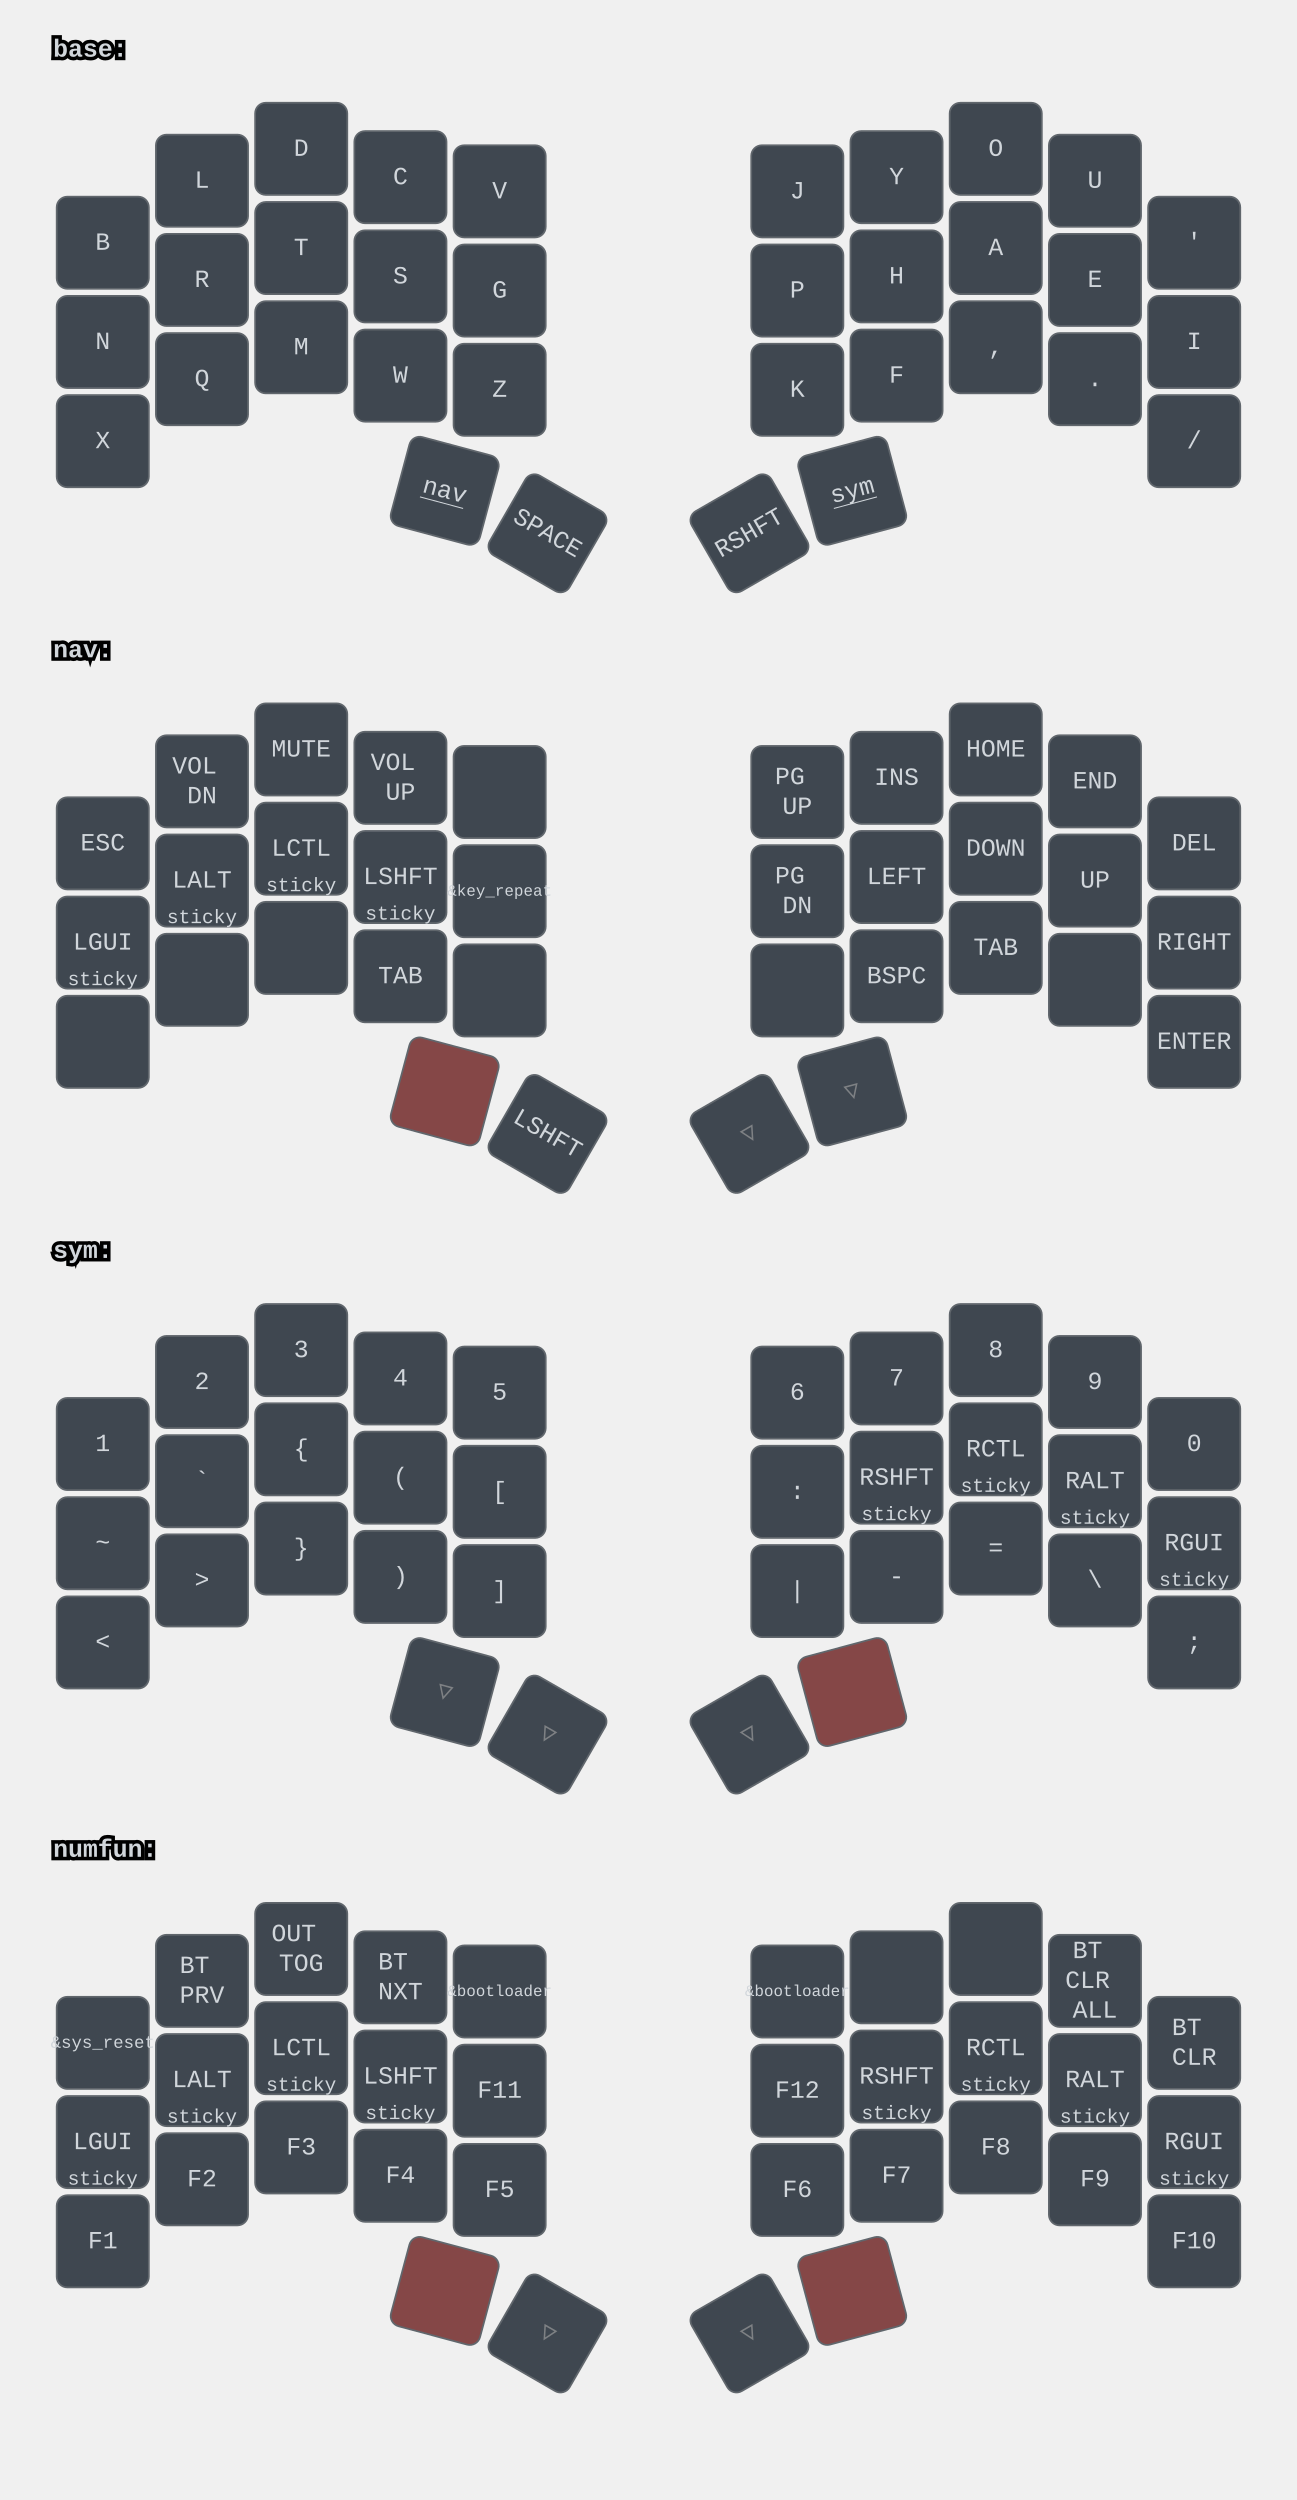
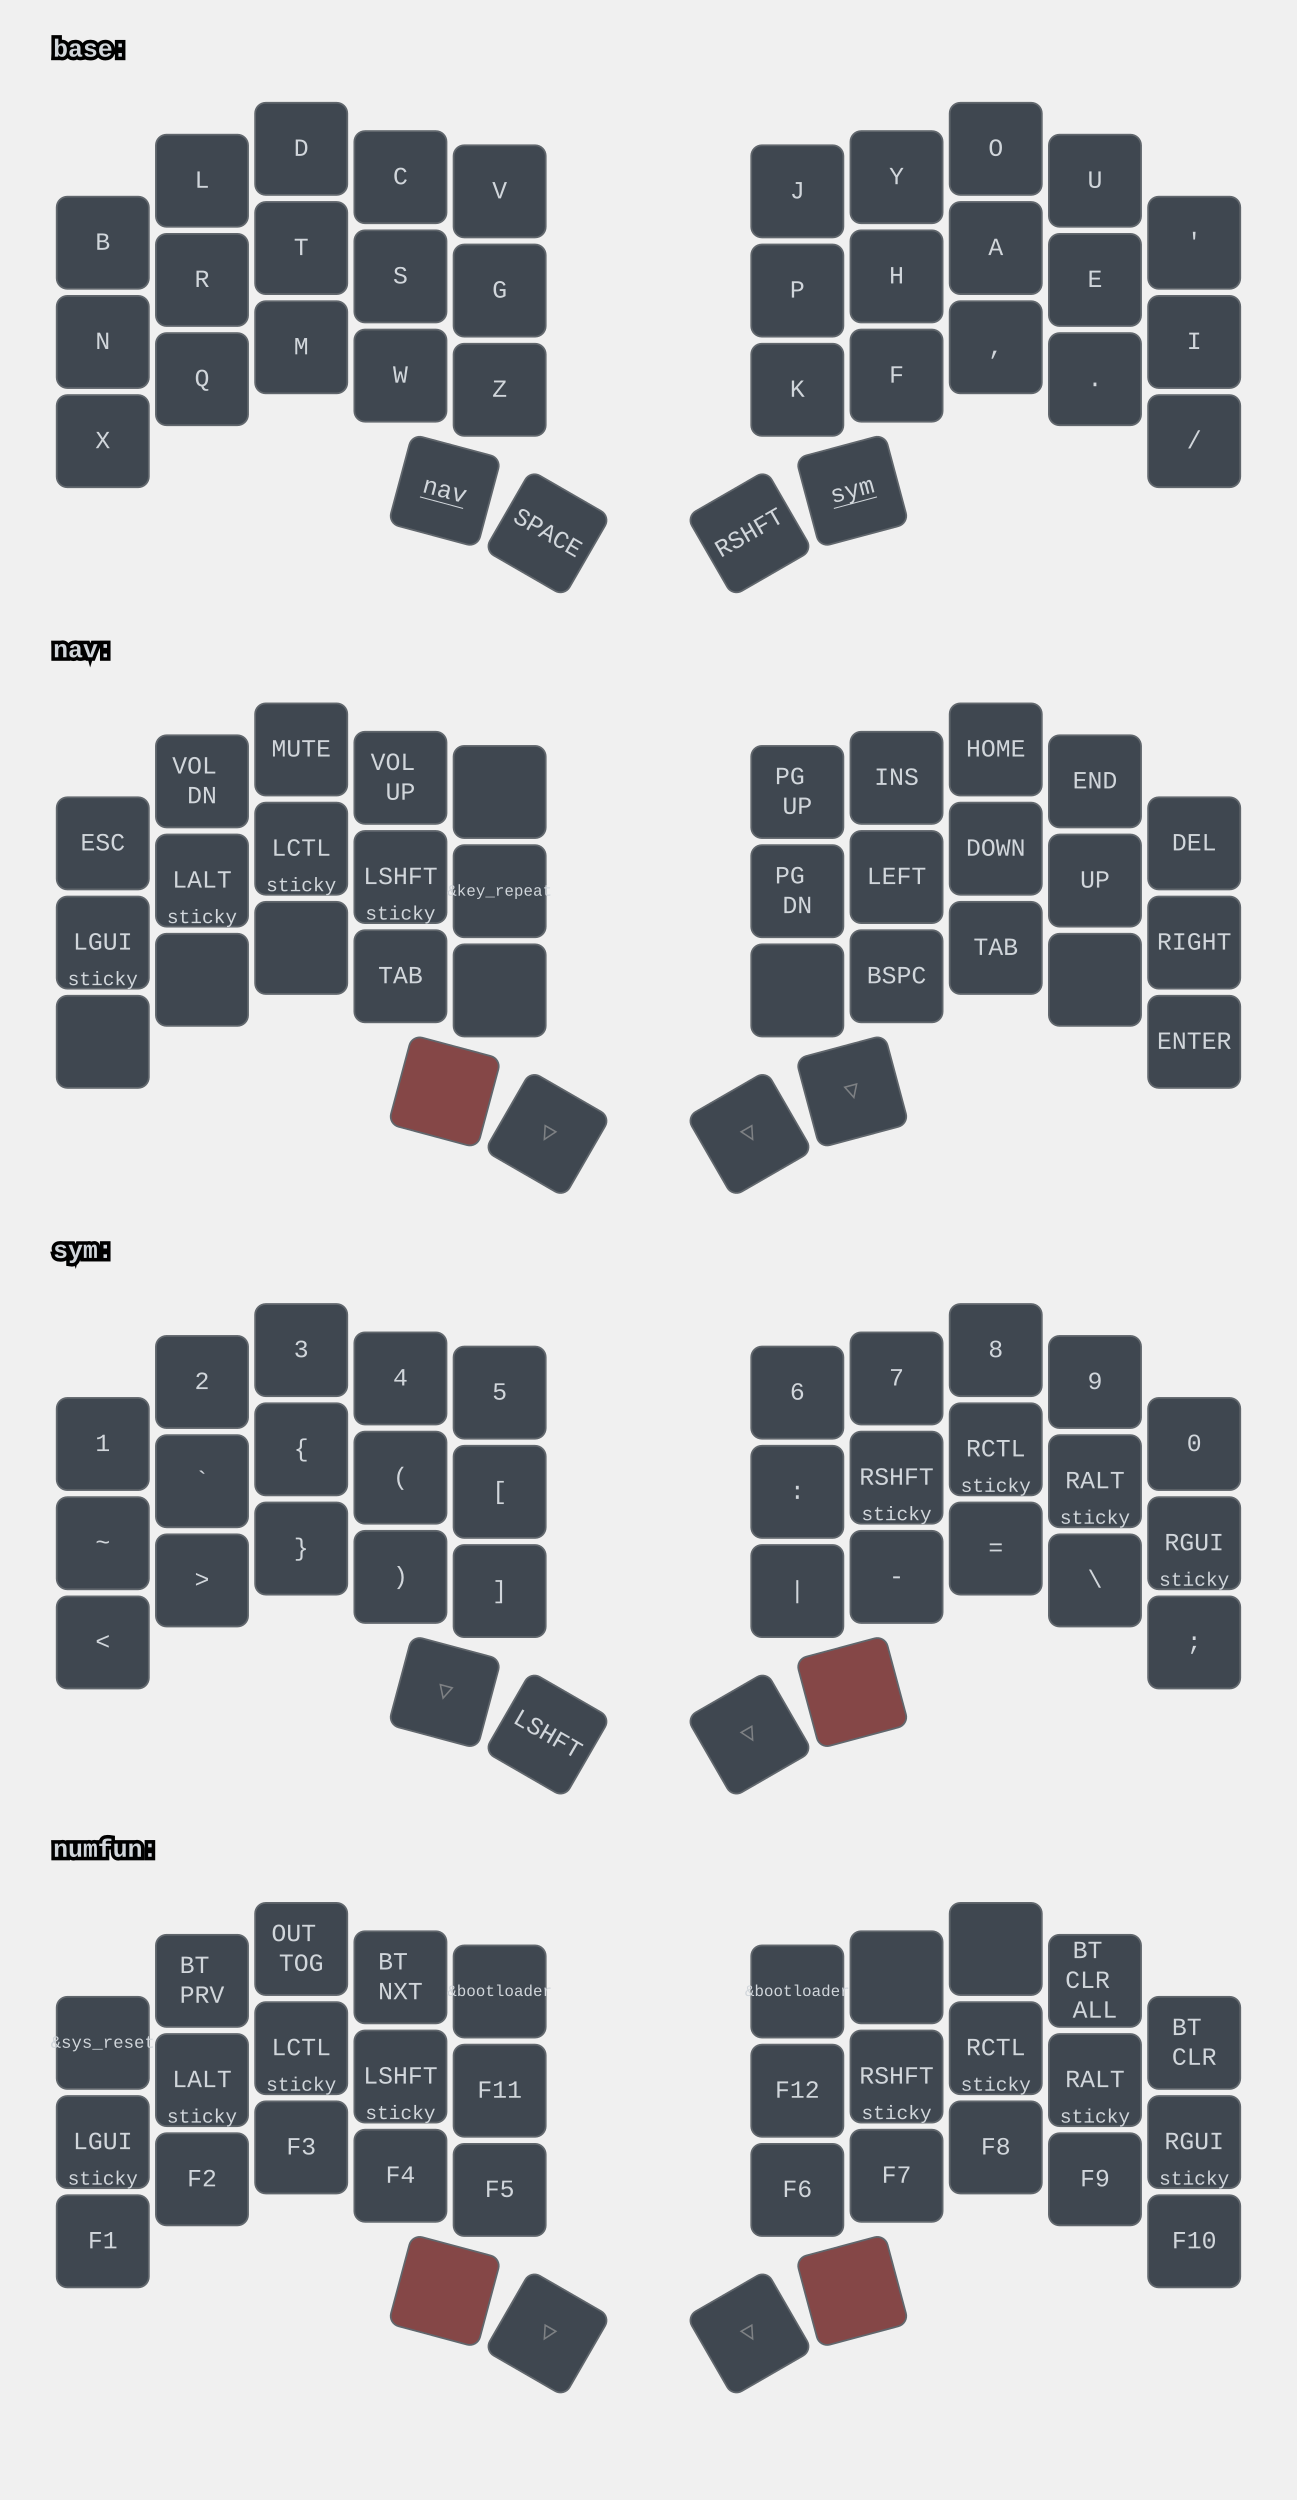
<svg xmlns="http://www.w3.org/2000/svg" width="732" height="1411" viewBox="0 0 732 1411" class="keymap">
  <style>/* inherit to force styles through use tags */
svg path {
    fill: inherit;
}

/* font and background color specifications */
svg.keymap {
    font-family: SFMono-Regular,Consolas,Liberation Mono,Menlo,monospace;
    font-size: 14px;
    font-kerning: normal;
    text-rendering: optimizeLegibility;
    fill: #24292e;
}

/* default key styling */
rect.key {
    fill: #f6f8fa;
}

rect.key, rect.combo {
    stroke: #c9cccf;
    stroke-width: 1;
}

/* default key side styling, only used is draw_key_sides is set */
rect.side {
    filter: brightness(90%);
}

/* color accent for combo boxes */
rect.combo, rect.combo-separate {
    fill: #cdf;
}

/* color accent for held keys */
rect.held, rect.combo.held {
    fill: #fdd;
}

/* color accent for ghost (optional) keys */
rect.ghost, rect.combo.ghost {
    stroke-dasharray: 4, 4;
    stroke-width: 2;
}

text {
    text-anchor: middle;
    dominant-baseline: middle;
}

/* styling for layer labels */
text.label {
    font-weight: bold;
    text-anchor: start;
    stroke: white;
    stroke-width: 4;
    paint-order: stroke;
}

/* styling for optional footer */
text.footer {
    text-anchor: end;
    dominant-baseline: auto;
    stroke: white;
    stroke-width: 4;
    paint-order: stroke;
}

/* styling for combo tap, and key non-tap label text */
text.combo, text.hold, text.shifted, text.left, text.right, text.tl, text.tr, text.bl, text.br {
    font-size: 11px;
}

text.hold, text.bl, text.br {
    text-anchor: middle;
    dominant-baseline: auto;
}

text.shifted, text.tl, text.tr {
    text-anchor: middle;
    dominant-baseline: hanging;
}

text.left, text.tl, text.bl {
    text-anchor: start;
}

text.right, text.tr, text.br {
    text-anchor: end;
}

text.layer-activator {
    text-decoration: underline;
}

/* styling for hold/shifted label text in combo box */
text.combo.hold, text.combo.shifted, text.combo.left, text.combo.right {
    font-size: 8px;
}

/* lighter symbol for transparent keys */
text.trans {
    fill: #7b7e81;
}

/* styling for combo dendrons */
path.combo {
    stroke-width: 1;
    stroke: gray;
    fill: none;
}

/* Start Tabler Icons Cleanup */
/* cannot use height/width with glyphs */
.icon-tabler &gt; path {
    fill: inherit;
    stroke: inherit;
    stroke-width: 2;
}
/* hide tabler's default box */
.icon-tabler &gt; path[stroke="none"][fill="none"] {
    visibility: hidden;
}
/* End Tabler Icons Cleanup */

svg.keymap { fill: #d1d6db; }
rect.key { fill: #3f4750; }
rect.key, rect.combo { stroke: #60666c; }
rect.combo, rect.combo-separate { fill: #1f3d7a; }
rect.held, rect.combo.held { fill: #854747; }
text.label, text.footer { stroke: black; }
text.trans { fill: #7e8184; }
path.combo { stroke: #7f7f7f; }
</style>
  <g transform="translate(30, 0)" class="layer-base">
    <text x="0" y="28" class="label" id="base">base:</text>
    <g transform="translate(0, 56)">
      <g transform="translate(28, 81)" class="key keypos-0">
        <rect rx="6" ry="6" x="-26" y="-26" width="52" height="52" class="key" />
        <text x="0" y="0" class="key tap">B</text>
      </g>
      <g transform="translate(84, 46)" class="key keypos-1">
        <rect rx="6" ry="6" x="-26" y="-26" width="52" height="52" class="key" />
        <text x="0" y="0" class="key tap">L</text>
      </g>
      <g transform="translate(140, 28)" class="key keypos-2">
        <rect rx="6" ry="6" x="-26" y="-26" width="52" height="52" class="key" />
        <text x="0" y="0" class="key tap">D</text>
      </g>
      <g transform="translate(196, 44)" class="key keypos-3">
        <rect rx="6" ry="6" x="-26" y="-26" width="52" height="52" class="key" />
        <text x="0" y="0" class="key tap">C</text>
      </g>
      <g transform="translate(252, 52)" class="key keypos-4">
        <rect rx="6" ry="6" x="-26" y="-26" width="52" height="52" class="key" />
        <text x="0" y="0" class="key tap">V</text>
      </g>
      <g transform="translate(420, 52)" class="key keypos-5">
        <rect rx="6" ry="6" x="-26" y="-26" width="52" height="52" class="key" />
        <text x="0" y="0" class="key tap">J</text>
      </g>
      <g transform="translate(476, 44)" class="key keypos-6">
        <rect rx="6" ry="6" x="-26" y="-26" width="52" height="52" class="key" />
        <text x="0" y="0" class="key tap">Y</text>
      </g>
      <g transform="translate(532, 28)" class="key keypos-7">
        <rect rx="6" ry="6" x="-26" y="-26" width="52" height="52" class="key" />
        <text x="0" y="0" class="key tap">O</text>
      </g>
      <g transform="translate(588, 46)" class="key keypos-8">
        <rect rx="6" ry="6" x="-26" y="-26" width="52" height="52" class="key" />
        <text x="0" y="0" class="key tap">U</text>
      </g>
      <g transform="translate(644, 81)" class="key keypos-9">
        <rect rx="6" ry="6" x="-26" y="-26" width="52" height="52" class="key" />
        <text x="0" y="0" class="key tap">'</text>
      </g>
      <g transform="translate(28, 137)" class="key keypos-10">
        <rect rx="6" ry="6" x="-26" y="-26" width="52" height="52" class="key" />
        <text x="0" y="0" class="key tap">N</text>
      </g>
      <g transform="translate(84, 102)" class="key keypos-11">
        <rect rx="6" ry="6" x="-26" y="-26" width="52" height="52" class="key" />
        <text x="0" y="0" class="key tap">R</text>
      </g>
      <g transform="translate(140, 84)" class="key keypos-12">
        <rect rx="6" ry="6" x="-26" y="-26" width="52" height="52" class="key" />
        <text x="0" y="0" class="key tap">T</text>
      </g>
      <g transform="translate(196, 100)" class="key keypos-13">
        <rect rx="6" ry="6" x="-26" y="-26" width="52" height="52" class="key" />
        <text x="0" y="0" class="key tap">S</text>
      </g>
      <g transform="translate(252, 108)" class="key keypos-14">
        <rect rx="6" ry="6" x="-26" y="-26" width="52" height="52" class="key" />
        <text x="0" y="0" class="key tap">G</text>
      </g>
      <g transform="translate(420, 108)" class="key keypos-15">
        <rect rx="6" ry="6" x="-26" y="-26" width="52" height="52" class="key" />
        <text x="0" y="0" class="key tap">P</text>
      </g>
      <g transform="translate(476, 100)" class="key keypos-16">
        <rect rx="6" ry="6" x="-26" y="-26" width="52" height="52" class="key" />
        <text x="0" y="0" class="key tap">H</text>
      </g>
      <g transform="translate(532, 84)" class="key keypos-17">
        <rect rx="6" ry="6" x="-26" y="-26" width="52" height="52" class="key" />
        <text x="0" y="0" class="key tap">A</text>
      </g>
      <g transform="translate(588, 102)" class="key keypos-18">
        <rect rx="6" ry="6" x="-26" y="-26" width="52" height="52" class="key" />
        <text x="0" y="0" class="key tap">E</text>
      </g>
      <g transform="translate(644, 137)" class="key keypos-19">
        <rect rx="6" ry="6" x="-26" y="-26" width="52" height="52" class="key" />
        <text x="0" y="0" class="key tap">I</text>
      </g>
      <g transform="translate(28, 193)" class="key keypos-20">
        <rect rx="6" ry="6" x="-26" y="-26" width="52" height="52" class="key" />
        <text x="0" y="0" class="key tap">X</text>
      </g>
      <g transform="translate(84, 158)" class="key keypos-21">
        <rect rx="6" ry="6" x="-26" y="-26" width="52" height="52" class="key" />
        <text x="0" y="0" class="key tap">Q</text>
      </g>
      <g transform="translate(140, 140)" class="key keypos-22">
        <rect rx="6" ry="6" x="-26" y="-26" width="52" height="52" class="key" />
        <text x="0" y="0" class="key tap">M</text>
      </g>
      <g transform="translate(196, 156)" class="key keypos-23">
        <rect rx="6" ry="6" x="-26" y="-26" width="52" height="52" class="key" />
        <text x="0" y="0" class="key tap">W</text>
      </g>
      <g transform="translate(252, 164)" class="key keypos-24">
        <rect rx="6" ry="6" x="-26" y="-26" width="52" height="52" class="key" />
        <text x="0" y="0" class="key tap">Z</text>
      </g>
      <g transform="translate(420, 164)" class="key keypos-25">
        <rect rx="6" ry="6" x="-26" y="-26" width="52" height="52" class="key" />
        <text x="0" y="0" class="key tap">K</text>
      </g>
      <g transform="translate(476, 156)" class="key keypos-26">
        <rect rx="6" ry="6" x="-26" y="-26" width="52" height="52" class="key" />
        <text x="0" y="0" class="key tap">F</text>
      </g>
      <g transform="translate(532, 140)" class="key keypos-27">
        <rect rx="6" ry="6" x="-26" y="-26" width="52" height="52" class="key" />
        <text x="0" y="0" class="key tap">,</text>
      </g>
      <g transform="translate(588, 158)" class="key keypos-28">
        <rect rx="6" ry="6" x="-26" y="-26" width="52" height="52" class="key" />
        <text x="0" y="0" class="key tap">.</text>
      </g>
      <g transform="translate(644, 193)" class="key keypos-29">
        <rect rx="6" ry="6" x="-26" y="-26" width="52" height="52" class="key" />
        <text x="0" y="0" class="key tap">/</text>
      </g>
      <g transform="translate(221, 221) rotate(15.0)" class="key keypos-30">
        <rect rx="6" ry="6" x="-26" y="-26" width="52" height="52" class="key" />
        <a href="#nav">
          <text x="0" y="0" class="key tap layer-activator">nav</text>
        </a>
      </g>
      <g transform="translate(279, 245) rotate(30.0)" class="key keypos-31">
        <rect rx="6" ry="6" x="-26" y="-26" width="52" height="52" class="key" />
        <text x="0" y="0" class="key tap">SPACE</text>
      </g>
      <g transform="translate(393, 245) rotate(-30.0)" class="key keypos-32">
        <rect rx="6" ry="6" x="-26" y="-26" width="52" height="52" class="key" />
        <text x="0" y="0" class="key tap">RSHFT</text>
      </g>
      <g transform="translate(451, 221) rotate(-15.0)" class="key keypos-33">
        <rect rx="6" ry="6" x="-26" y="-26" width="52" height="52" class="key" />
        <a href="#sym">
          <text x="0" y="0" class="key tap layer-activator">sym</text>
        </a>
      </g>
    </g>
  </g>
  <g transform="translate(30, 339)" class="layer-nav">
    <text x="0" y="28" class="label" id="nav">nav:</text>
    <g transform="translate(0, 56)">
      <g transform="translate(28, 81)" class="key keypos-0">
        <rect rx="6" ry="6" x="-26" y="-26" width="52" height="52" class="key" />
        <text x="0" y="0" class="key tap">ESC</text>
      </g>
      <g transform="translate(84, 46)" class="key keypos-1">
        <rect rx="6" ry="6" x="-26" y="-26" width="52" height="52" class="key" />
        <text x="0" y="0" class="key tap">
          <tspan x="0" dy="-0.6em">VOL</tspan>
          <tspan x="0" dy="1.2em">DN</tspan>
        </text>
      </g>
      <g transform="translate(140, 28)" class="key keypos-2">
        <rect rx="6" ry="6" x="-26" y="-26" width="52" height="52" class="key" />
        <text x="0" y="0" class="key tap">MUTE</text>
      </g>
      <g transform="translate(196, 44)" class="key keypos-3">
        <rect rx="6" ry="6" x="-26" y="-26" width="52" height="52" class="key" />
        <text x="0" y="0" class="key tap">
          <tspan x="0" dy="-0.6em">VOL</tspan>
          <tspan x="0" dy="1.2em">UP</tspan>
        </text>
      </g>
      <g transform="translate(252, 52)" class="key keypos-4">
        <rect rx="6" ry="6" x="-26" y="-26" width="52" height="52" class="key" />
      </g>
      <g transform="translate(420, 52)" class="key keypos-5">
        <rect rx="6" ry="6" x="-26" y="-26" width="52" height="52" class="key" />
        <text x="0" y="0" class="key tap">
          <tspan x="0" dy="-0.6em">PG</tspan>
          <tspan x="0" dy="1.2em">UP</tspan>
        </text>
      </g>
      <g transform="translate(476, 44)" class="key keypos-6">
        <rect rx="6" ry="6" x="-26" y="-26" width="52" height="52" class="key" />
        <text x="0" y="0" class="key tap">INS</text>
      </g>
      <g transform="translate(532, 28)" class="key keypos-7">
        <rect rx="6" ry="6" x="-26" y="-26" width="52" height="52" class="key" />
        <text x="0" y="0" class="key tap">HOME</text>
      </g>
      <g transform="translate(588, 46)" class="key keypos-8">
        <rect rx="6" ry="6" x="-26" y="-26" width="52" height="52" class="key" />
        <text x="0" y="0" class="key tap">END</text>
      </g>
      <g transform="translate(644, 81)" class="key keypos-9">
        <rect rx="6" ry="6" x="-26" y="-26" width="52" height="52" class="key" />
        <text x="0" y="0" class="key tap">DEL</text>
      </g>
      <g transform="translate(28, 137)" class="key keypos-10">
        <rect rx="6" ry="6" x="-26" y="-26" width="52" height="52" class="key" />
        <text x="0" y="0" class="key tap">LGUI</text>
        <text x="0" y="24" class="key hold">sticky</text>
      </g>
      <g transform="translate(84, 102)" class="key keypos-11">
        <rect rx="6" ry="6" x="-26" y="-26" width="52" height="52" class="key" />
        <text x="0" y="0" class="key tap">LALT</text>
        <text x="0" y="24" class="key hold">sticky</text>
      </g>
      <g transform="translate(140, 84)" class="key keypos-12">
        <rect rx="6" ry="6" x="-26" y="-26" width="52" height="52" class="key" />
        <text x="0" y="0" class="key tap">LCTL</text>
        <text x="0" y="24" class="key hold">sticky</text>
      </g>
      <g transform="translate(196, 100)" class="key keypos-13">
        <rect rx="6" ry="6" x="-26" y="-26" width="52" height="52" class="key" />
        <text x="0" y="0" class="key tap">LSHFT</text>
        <text x="0" y="24" class="key hold">sticky</text>
      </g>
      <g transform="translate(252, 108)" class="key keypos-14">
        <rect rx="6" ry="6" x="-26" y="-26" width="52" height="52" class="key" />
        <text x="0" y="0" class="key tap">
          <tspan style="font-size: 64%">&amp;key_repeat</tspan>
        </text>
      </g>
      <g transform="translate(420, 108)" class="key keypos-15">
        <rect rx="6" ry="6" x="-26" y="-26" width="52" height="52" class="key" />
        <text x="0" y="0" class="key tap">
          <tspan x="0" dy="-0.6em">PG</tspan>
          <tspan x="0" dy="1.2em">DN</tspan>
        </text>
      </g>
      <g transform="translate(476, 100)" class="key keypos-16">
        <rect rx="6" ry="6" x="-26" y="-26" width="52" height="52" class="key" />
        <text x="0" y="0" class="key tap">LEFT</text>
      </g>
      <g transform="translate(532, 84)" class="key keypos-17">
        <rect rx="6" ry="6" x="-26" y="-26" width="52" height="52" class="key" />
        <text x="0" y="0" class="key tap">DOWN</text>
      </g>
      <g transform="translate(588, 102)" class="key keypos-18">
        <rect rx="6" ry="6" x="-26" y="-26" width="52" height="52" class="key" />
        <text x="0" y="0" class="key tap">UP</text>
      </g>
      <g transform="translate(644, 137)" class="key keypos-19">
        <rect rx="6" ry="6" x="-26" y="-26" width="52" height="52" class="key" />
        <text x="0" y="0" class="key tap">RIGHT</text>
      </g>
      <g transform="translate(28, 193)" class="key keypos-20">
        <rect rx="6" ry="6" x="-26" y="-26" width="52" height="52" class="key" />
      </g>
      <g transform="translate(84, 158)" class="key keypos-21">
        <rect rx="6" ry="6" x="-26" y="-26" width="52" height="52" class="key" />
      </g>
      <g transform="translate(140, 140)" class="key keypos-22">
        <rect rx="6" ry="6" x="-26" y="-26" width="52" height="52" class="key" />
      </g>
      <g transform="translate(196, 156)" class="key keypos-23">
        <rect rx="6" ry="6" x="-26" y="-26" width="52" height="52" class="key" />
        <text x="0" y="0" class="key tap">TAB</text>
      </g>
      <g transform="translate(252, 164)" class="key keypos-24">
        <rect rx="6" ry="6" x="-26" y="-26" width="52" height="52" class="key" />
      </g>
      <g transform="translate(420, 164)" class="key keypos-25">
        <rect rx="6" ry="6" x="-26" y="-26" width="52" height="52" class="key" />
      </g>
      <g transform="translate(476, 156)" class="key keypos-26">
        <rect rx="6" ry="6" x="-26" y="-26" width="52" height="52" class="key" />
        <text x="0" y="0" class="key tap">BSPC</text>
      </g>
      <g transform="translate(532, 140)" class="key keypos-27">
        <rect rx="6" ry="6" x="-26" y="-26" width="52" height="52" class="key" />
        <text x="0" y="0" class="key tap">TAB</text>
      </g>
      <g transform="translate(588, 158)" class="key keypos-28">
        <rect rx="6" ry="6" x="-26" y="-26" width="52" height="52" class="key" />
      </g>
      <g transform="translate(644, 193)" class="key keypos-29">
        <rect rx="6" ry="6" x="-26" y="-26" width="52" height="52" class="key" />
        <text x="0" y="0" class="key tap">ENTER</text>
      </g>
      <g transform="translate(221, 221) rotate(15.0)" class="key held keypos-30">
        <rect rx="6" ry="6" x="-26" y="-26" width="52" height="52" class="key held" />
      </g>
-       <g transform="translate(279, 245) rotate(30.0)" class="key keypos-31">
-         <rect rx="6" ry="6" x="-26" y="-26" width="52" height="52" class="key" />
-         <text x="0" y="0" class="key tap">LSHFT</text>
+       <g transform="translate(279, 245) rotate(30.0)" class="key trans keypos-31">
+         <rect rx="6" ry="6" x="-26" y="-26" width="52" height="52" class="key trans" />
+         <text x="0" y="0" class="key trans tap">▽</text>
      </g>
      <g transform="translate(393, 245) rotate(-30.0)" class="key trans keypos-32">
        <rect rx="6" ry="6" x="-26" y="-26" width="52" height="52" class="key trans" />
        <text x="0" y="0" class="key trans tap">▽</text>
      </g>
      <g transform="translate(451, 221) rotate(-15.0)" class="key trans keypos-33">
        <rect rx="6" ry="6" x="-26" y="-26" width="52" height="52" class="key trans" />
        <text x="0" y="0" class="key trans tap">▽</text>
      </g>
    </g>
  </g>
  <g transform="translate(30, 678)" class="layer-sym">
    <text x="0" y="28" class="label" id="sym">sym:</text>
    <g transform="translate(0, 56)">
      <g transform="translate(28, 81)" class="key keypos-0">
        <rect rx="6" ry="6" x="-26" y="-26" width="52" height="52" class="key" />
        <text x="0" y="0" class="key tap">1</text>
      </g>
      <g transform="translate(84, 46)" class="key keypos-1">
        <rect rx="6" ry="6" x="-26" y="-26" width="52" height="52" class="key" />
        <text x="0" y="0" class="key tap">2</text>
      </g>
      <g transform="translate(140, 28)" class="key keypos-2">
        <rect rx="6" ry="6" x="-26" y="-26" width="52" height="52" class="key" />
        <text x="0" y="0" class="key tap">3</text>
      </g>
      <g transform="translate(196, 44)" class="key keypos-3">
        <rect rx="6" ry="6" x="-26" y="-26" width="52" height="52" class="key" />
        <text x="0" y="0" class="key tap">4</text>
      </g>
      <g transform="translate(252, 52)" class="key keypos-4">
        <rect rx="6" ry="6" x="-26" y="-26" width="52" height="52" class="key" />
        <text x="0" y="0" class="key tap">5</text>
      </g>
      <g transform="translate(420, 52)" class="key keypos-5">
        <rect rx="6" ry="6" x="-26" y="-26" width="52" height="52" class="key" />
        <text x="0" y="0" class="key tap">6</text>
      </g>
      <g transform="translate(476, 44)" class="key keypos-6">
        <rect rx="6" ry="6" x="-26" y="-26" width="52" height="52" class="key" />
        <text x="0" y="0" class="key tap">7</text>
      </g>
      <g transform="translate(532, 28)" class="key keypos-7">
        <rect rx="6" ry="6" x="-26" y="-26" width="52" height="52" class="key" />
        <text x="0" y="0" class="key tap">8</text>
      </g>
      <g transform="translate(588, 46)" class="key keypos-8">
        <rect rx="6" ry="6" x="-26" y="-26" width="52" height="52" class="key" />
        <text x="0" y="0" class="key tap">9</text>
      </g>
      <g transform="translate(644, 81)" class="key keypos-9">
        <rect rx="6" ry="6" x="-26" y="-26" width="52" height="52" class="key" />
        <text x="0" y="0" class="key tap">0</text>
      </g>
      <g transform="translate(28, 137)" class="key keypos-10">
        <rect rx="6" ry="6" x="-26" y="-26" width="52" height="52" class="key" />
        <text x="0" y="0" class="key tap">~</text>
      </g>
      <g transform="translate(84, 102)" class="key keypos-11">
        <rect rx="6" ry="6" x="-26" y="-26" width="52" height="52" class="key" />
        <text x="0" y="0" class="key tap">`</text>
      </g>
      <g transform="translate(140, 84)" class="key keypos-12">
        <rect rx="6" ry="6" x="-26" y="-26" width="52" height="52" class="key" />
        <text x="0" y="0" class="key tap">{</text>
      </g>
      <g transform="translate(196, 100)" class="key keypos-13">
        <rect rx="6" ry="6" x="-26" y="-26" width="52" height="52" class="key" />
        <text x="0" y="0" class="key tap">(</text>
      </g>
      <g transform="translate(252, 108)" class="key keypos-14">
        <rect rx="6" ry="6" x="-26" y="-26" width="52" height="52" class="key" />
        <text x="0" y="0" class="key tap">[</text>
      </g>
      <g transform="translate(420, 108)" class="key keypos-15">
        <rect rx="6" ry="6" x="-26" y="-26" width="52" height="52" class="key" />
        <text x="0" y="0" class="key tap">:</text>
      </g>
      <g transform="translate(476, 100)" class="key keypos-16">
        <rect rx="6" ry="6" x="-26" y="-26" width="52" height="52" class="key" />
        <text x="0" y="0" class="key tap">RSHFT</text>
        <text x="0" y="24" class="key hold">sticky</text>
      </g>
      <g transform="translate(532, 84)" class="key keypos-17">
        <rect rx="6" ry="6" x="-26" y="-26" width="52" height="52" class="key" />
        <text x="0" y="0" class="key tap">RCTL</text>
        <text x="0" y="24" class="key hold">sticky</text>
      </g>
      <g transform="translate(588, 102)" class="key keypos-18">
        <rect rx="6" ry="6" x="-26" y="-26" width="52" height="52" class="key" />
        <text x="0" y="0" class="key tap">RALT</text>
        <text x="0" y="24" class="key hold">sticky</text>
      </g>
      <g transform="translate(644, 137)" class="key keypos-19">
        <rect rx="6" ry="6" x="-26" y="-26" width="52" height="52" class="key" />
        <text x="0" y="0" class="key tap">RGUI</text>
        <text x="0" y="24" class="key hold">sticky</text>
      </g>
      <g transform="translate(28, 193)" class="key keypos-20">
        <rect rx="6" ry="6" x="-26" y="-26" width="52" height="52" class="key" />
        <text x="0" y="0" class="key tap">&lt;</text>
      </g>
      <g transform="translate(84, 158)" class="key keypos-21">
        <rect rx="6" ry="6" x="-26" y="-26" width="52" height="52" class="key" />
        <text x="0" y="0" class="key tap">&gt;</text>
      </g>
      <g transform="translate(140, 140)" class="key keypos-22">
        <rect rx="6" ry="6" x="-26" y="-26" width="52" height="52" class="key" />
        <text x="0" y="0" class="key tap">}</text>
      </g>
      <g transform="translate(196, 156)" class="key keypos-23">
        <rect rx="6" ry="6" x="-26" y="-26" width="52" height="52" class="key" />
        <text x="0" y="0" class="key tap">)</text>
      </g>
      <g transform="translate(252, 164)" class="key keypos-24">
        <rect rx="6" ry="6" x="-26" y="-26" width="52" height="52" class="key" />
        <text x="0" y="0" class="key tap">]</text>
      </g>
      <g transform="translate(420, 164)" class="key keypos-25">
        <rect rx="6" ry="6" x="-26" y="-26" width="52" height="52" class="key" />
        <text x="0" y="0" class="key tap">|</text>
      </g>
      <g transform="translate(476, 156)" class="key keypos-26">
        <rect rx="6" ry="6" x="-26" y="-26" width="52" height="52" class="key" />
        <text x="0" y="0" class="key tap">-</text>
      </g>
      <g transform="translate(532, 140)" class="key keypos-27">
        <rect rx="6" ry="6" x="-26" y="-26" width="52" height="52" class="key" />
        <text x="0" y="0" class="key tap">=</text>
      </g>
      <g transform="translate(588, 158)" class="key keypos-28">
        <rect rx="6" ry="6" x="-26" y="-26" width="52" height="52" class="key" />
        <text x="0" y="0" class="key tap">\</text>
      </g>
      <g transform="translate(644, 193)" class="key keypos-29">
        <rect rx="6" ry="6" x="-26" y="-26" width="52" height="52" class="key" />
        <text x="0" y="0" class="key tap">;</text>
      </g>
      <g transform="translate(221, 221) rotate(15.0)" class="key trans keypos-30">
        <rect rx="6" ry="6" x="-26" y="-26" width="52" height="52" class="key trans" />
        <text x="0" y="0" class="key trans tap">▽</text>
      </g>
-       <g transform="translate(279, 245) rotate(30.0)" class="key trans keypos-31">
-         <rect rx="6" ry="6" x="-26" y="-26" width="52" height="52" class="key trans" />
-         <text x="0" y="0" class="key trans tap">▽</text>
+       <g transform="translate(279, 245) rotate(30.0)" class="key keypos-31">
+         <rect rx="6" ry="6" x="-26" y="-26" width="52" height="52" class="key" />
+         <text x="0" y="0" class="key tap">LSHFT</text>
      </g>
      <g transform="translate(393, 245) rotate(-30.0)" class="key trans keypos-32">
        <rect rx="6" ry="6" x="-26" y="-26" width="52" height="52" class="key trans" />
        <text x="0" y="0" class="key trans tap">▽</text>
      </g>
      <g transform="translate(451, 221) rotate(-15.0)" class="key held keypos-33">
        <rect rx="6" ry="6" x="-26" y="-26" width="52" height="52" class="key held" />
      </g>
    </g>
  </g>
  <g transform="translate(30, 1016)" class="layer-numfun">
    <text x="0" y="28" class="label" id="numfun">numfun:</text>
    <g transform="translate(0, 56)">
      <g transform="translate(28, 81)" class="key keypos-0">
        <rect rx="6" ry="6" x="-26" y="-26" width="52" height="52" class="key" />
        <text x="0" y="0" class="key tap">
          <tspan style="font-size: 70%">&amp;sys_reset</tspan>
        </text>
      </g>
      <g transform="translate(84, 46)" class="key keypos-1">
        <rect rx="6" ry="6" x="-26" y="-26" width="52" height="52" class="key" />
        <text x="0" y="0" class="key tap">
          <tspan x="0" dy="-0.6em">BT</tspan>
          <tspan x="0" dy="1.2em">PRV</tspan>
        </text>
      </g>
      <g transform="translate(140, 28)" class="key keypos-2">
        <rect rx="6" ry="6" x="-26" y="-26" width="52" height="52" class="key" />
        <text x="0" y="0" class="key tap">
          <tspan x="0" dy="-0.6em">OUT</tspan>
          <tspan x="0" dy="1.2em">TOG</tspan>
        </text>
      </g>
      <g transform="translate(196, 44)" class="key keypos-3">
        <rect rx="6" ry="6" x="-26" y="-26" width="52" height="52" class="key" />
        <text x="0" y="0" class="key tap">
          <tspan x="0" dy="-0.6em">BT</tspan>
          <tspan x="0" dy="1.2em">NXT</tspan>
        </text>
      </g>
      <g transform="translate(252, 52)" class="key keypos-4">
        <rect rx="6" ry="6" x="-26" y="-26" width="52" height="52" class="key" />
        <text x="0" y="0" class="key tap">
          <tspan style="font-size: 64%">&amp;bootloader</tspan>
        </text>
      </g>
      <g transform="translate(420, 52)" class="key keypos-5">
        <rect rx="6" ry="6" x="-26" y="-26" width="52" height="52" class="key" />
        <text x="0" y="0" class="key tap">
          <tspan style="font-size: 64%">&amp;bootloader</tspan>
        </text>
      </g>
      <g transform="translate(476, 44)" class="key keypos-6">
        <rect rx="6" ry="6" x="-26" y="-26" width="52" height="52" class="key" />
      </g>
      <g transform="translate(532, 28)" class="key keypos-7">
        <rect rx="6" ry="6" x="-26" y="-26" width="52" height="52" class="key" />
      </g>
      <g transform="translate(588, 46)" class="key keypos-8">
        <rect rx="6" ry="6" x="-26" y="-26" width="52" height="52" class="key" />
        <text x="0" y="0" class="key tap">
          <tspan x="0" dy="-1.2em">BT</tspan>
          <tspan x="0" dy="1.2em">CLR</tspan>
          <tspan x="0" dy="1.2em">ALL</tspan>
        </text>
      </g>
      <g transform="translate(644, 81)" class="key keypos-9">
        <rect rx="6" ry="6" x="-26" y="-26" width="52" height="52" class="key" />
        <text x="0" y="0" class="key tap">
          <tspan x="0" dy="-0.6em">BT</tspan>
          <tspan x="0" dy="1.2em">CLR</tspan>
        </text>
      </g>
      <g transform="translate(28, 137)" class="key keypos-10">
        <rect rx="6" ry="6" x="-26" y="-26" width="52" height="52" class="key" />
        <text x="0" y="0" class="key tap">LGUI</text>
        <text x="0" y="24" class="key hold">sticky</text>
      </g>
      <g transform="translate(84, 102)" class="key keypos-11">
        <rect rx="6" ry="6" x="-26" y="-26" width="52" height="52" class="key" />
        <text x="0" y="0" class="key tap">LALT</text>
        <text x="0" y="24" class="key hold">sticky</text>
      </g>
      <g transform="translate(140, 84)" class="key keypos-12">
        <rect rx="6" ry="6" x="-26" y="-26" width="52" height="52" class="key" />
        <text x="0" y="0" class="key tap">LCTL</text>
        <text x="0" y="24" class="key hold">sticky</text>
      </g>
      <g transform="translate(196, 100)" class="key keypos-13">
        <rect rx="6" ry="6" x="-26" y="-26" width="52" height="52" class="key" />
        <text x="0" y="0" class="key tap">LSHFT</text>
        <text x="0" y="24" class="key hold">sticky</text>
      </g>
      <g transform="translate(252, 108)" class="key keypos-14">
        <rect rx="6" ry="6" x="-26" y="-26" width="52" height="52" class="key" />
        <text x="0" y="0" class="key tap">F11</text>
      </g>
      <g transform="translate(420, 108)" class="key keypos-15">
        <rect rx="6" ry="6" x="-26" y="-26" width="52" height="52" class="key" />
        <text x="0" y="0" class="key tap">F12</text>
      </g>
      <g transform="translate(476, 100)" class="key keypos-16">
        <rect rx="6" ry="6" x="-26" y="-26" width="52" height="52" class="key" />
        <text x="0" y="0" class="key tap">RSHFT</text>
        <text x="0" y="24" class="key hold">sticky</text>
      </g>
      <g transform="translate(532, 84)" class="key keypos-17">
        <rect rx="6" ry="6" x="-26" y="-26" width="52" height="52" class="key" />
        <text x="0" y="0" class="key tap">RCTL</text>
        <text x="0" y="24" class="key hold">sticky</text>
      </g>
      <g transform="translate(588, 102)" class="key keypos-18">
        <rect rx="6" ry="6" x="-26" y="-26" width="52" height="52" class="key" />
        <text x="0" y="0" class="key tap">RALT</text>
        <text x="0" y="24" class="key hold">sticky</text>
      </g>
      <g transform="translate(644, 137)" class="key keypos-19">
        <rect rx="6" ry="6" x="-26" y="-26" width="52" height="52" class="key" />
        <text x="0" y="0" class="key tap">RGUI</text>
        <text x="0" y="24" class="key hold">sticky</text>
      </g>
      <g transform="translate(28, 193)" class="key keypos-20">
        <rect rx="6" ry="6" x="-26" y="-26" width="52" height="52" class="key" />
        <text x="0" y="0" class="key tap">F1</text>
      </g>
      <g transform="translate(84, 158)" class="key keypos-21">
        <rect rx="6" ry="6" x="-26" y="-26" width="52" height="52" class="key" />
        <text x="0" y="0" class="key tap">F2</text>
      </g>
      <g transform="translate(140, 140)" class="key keypos-22">
        <rect rx="6" ry="6" x="-26" y="-26" width="52" height="52" class="key" />
        <text x="0" y="0" class="key tap">F3</text>
      </g>
      <g transform="translate(196, 156)" class="key keypos-23">
        <rect rx="6" ry="6" x="-26" y="-26" width="52" height="52" class="key" />
        <text x="0" y="0" class="key tap">F4</text>
      </g>
      <g transform="translate(252, 164)" class="key keypos-24">
        <rect rx="6" ry="6" x="-26" y="-26" width="52" height="52" class="key" />
        <text x="0" y="0" class="key tap">F5</text>
      </g>
      <g transform="translate(420, 164)" class="key keypos-25">
        <rect rx="6" ry="6" x="-26" y="-26" width="52" height="52" class="key" />
        <text x="0" y="0" class="key tap">F6</text>
      </g>
      <g transform="translate(476, 156)" class="key keypos-26">
        <rect rx="6" ry="6" x="-26" y="-26" width="52" height="52" class="key" />
        <text x="0" y="0" class="key tap">F7</text>
      </g>
      <g transform="translate(532, 140)" class="key keypos-27">
        <rect rx="6" ry="6" x="-26" y="-26" width="52" height="52" class="key" />
        <text x="0" y="0" class="key tap">F8</text>
      </g>
      <g transform="translate(588, 158)" class="key keypos-28">
        <rect rx="6" ry="6" x="-26" y="-26" width="52" height="52" class="key" />
        <text x="0" y="0" class="key tap">F9</text>
      </g>
      <g transform="translate(644, 193)" class="key keypos-29">
        <rect rx="6" ry="6" x="-26" y="-26" width="52" height="52" class="key" />
        <text x="0" y="0" class="key tap">F10</text>
      </g>
      <g transform="translate(221, 221) rotate(15.0)" class="key held keypos-30">
        <rect rx="6" ry="6" x="-26" y="-26" width="52" height="52" class="key held" />
      </g>
      <g transform="translate(279, 245) rotate(30.0)" class="key trans keypos-31">
        <rect rx="6" ry="6" x="-26" y="-26" width="52" height="52" class="key trans" />
        <text x="0" y="0" class="key trans tap">▽</text>
      </g>
      <g transform="translate(393, 245) rotate(-30.0)" class="key trans keypos-32">
        <rect rx="6" ry="6" x="-26" y="-26" width="52" height="52" class="key trans" />
        <text x="0" y="0" class="key trans tap">▽</text>
      </g>
      <g transform="translate(451, 221) rotate(-15.0)" class="key held keypos-33">
        <rect rx="6" ry="6" x="-26" y="-26" width="52" height="52" class="key held" />
      </g>
    </g>
  </g>
</svg>
